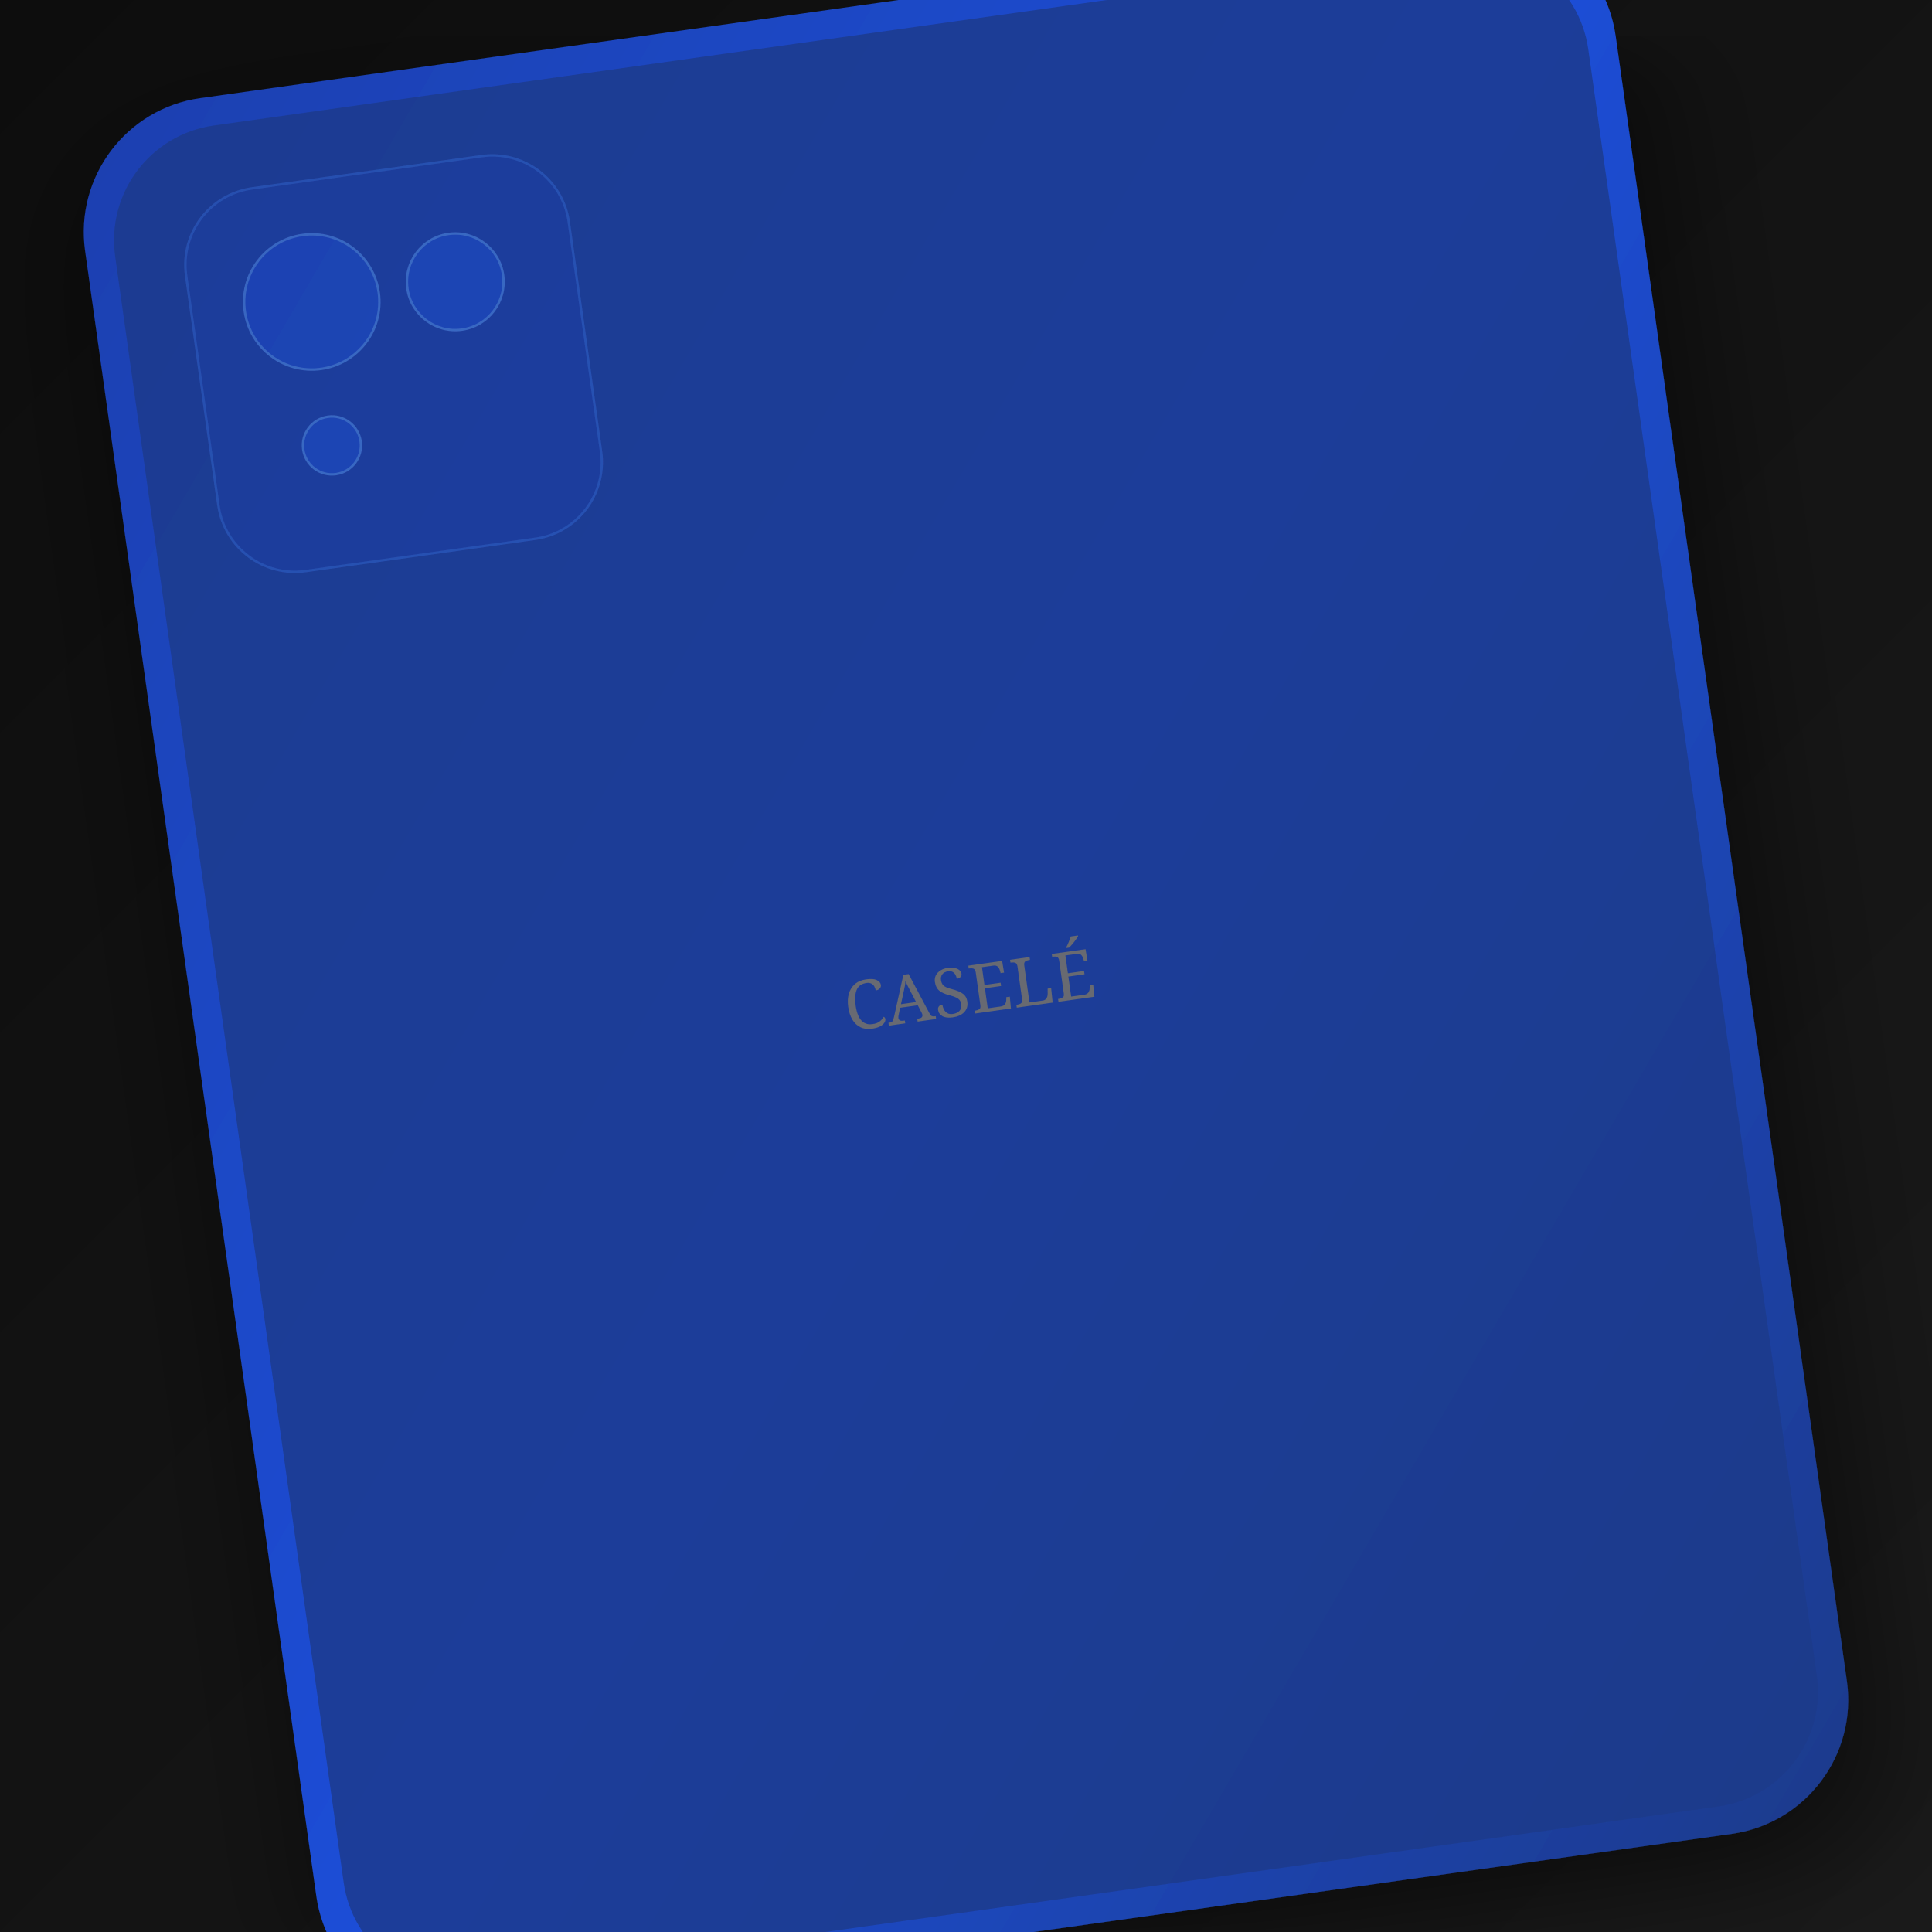
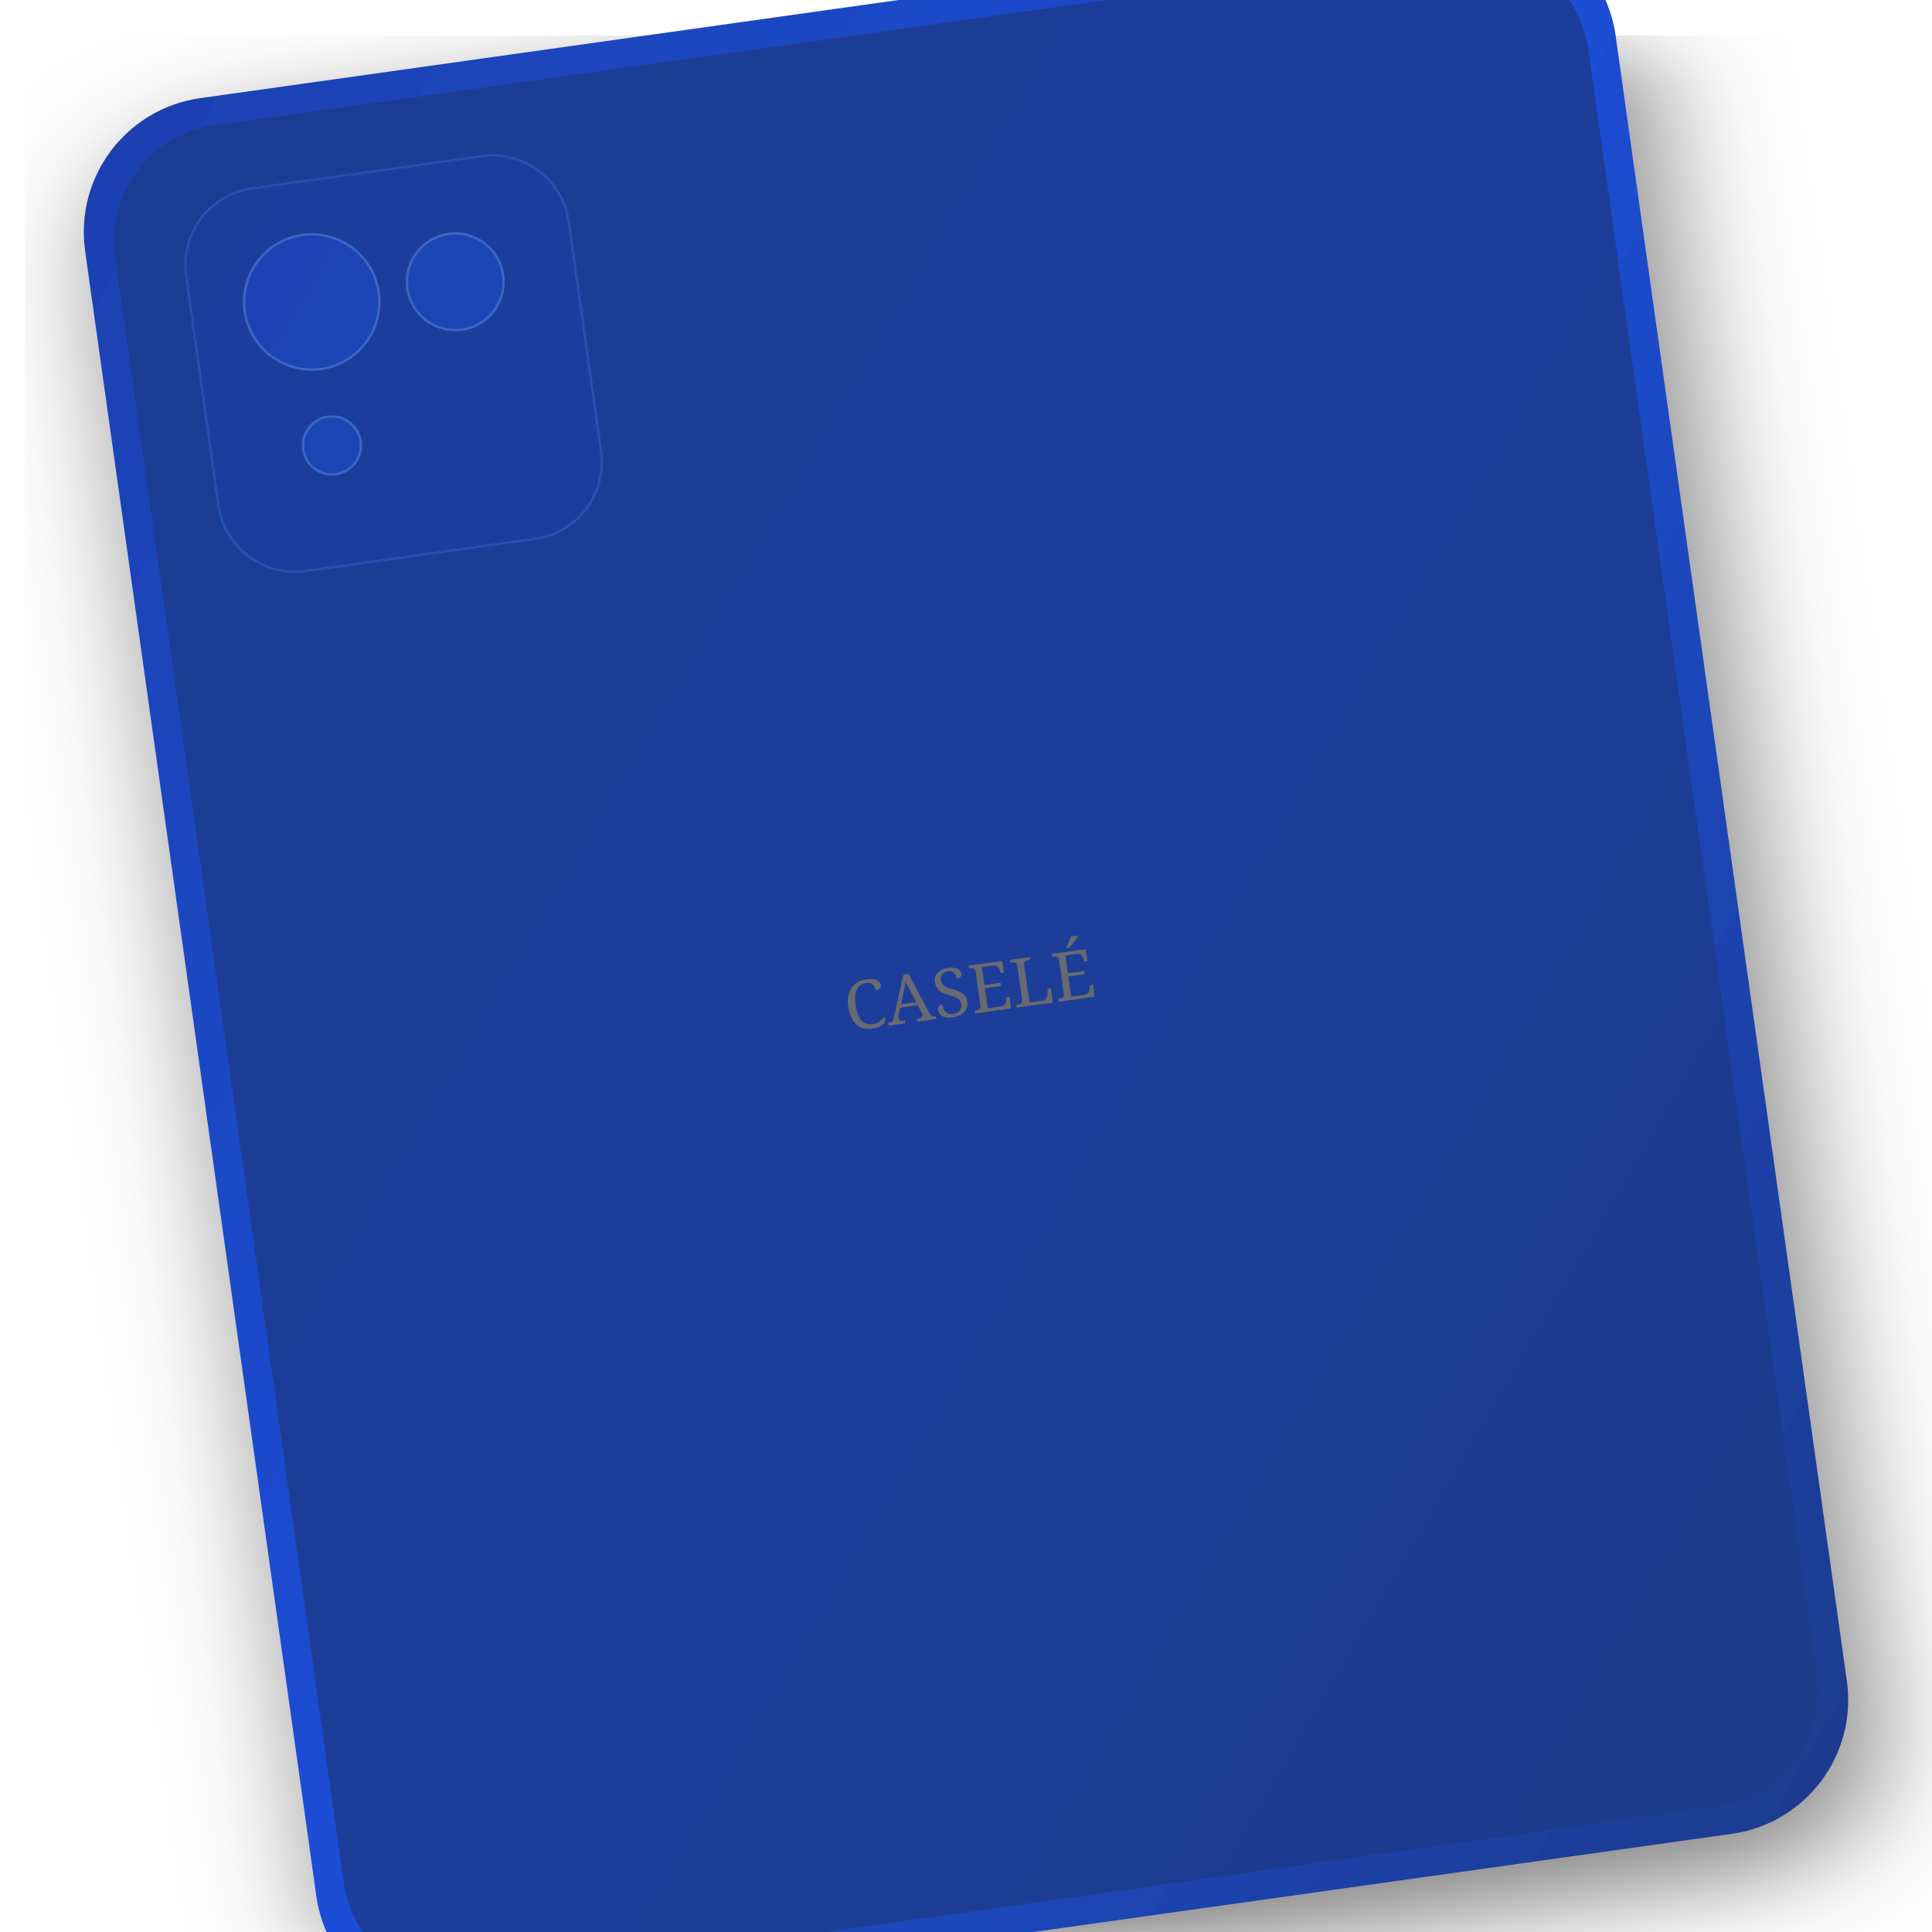
<svg xmlns="http://www.w3.org/2000/svg" viewBox="0 0 400 400">
  <defs>
    <linearGradient id="bg" x1="0%" y1="0%" x2="100%" y2="100%">
      <stop offset="0%" style="stop-color:#0D0D0D" />
      <stop offset="100%" style="stop-color:#1a1a1a" />
    </linearGradient>
    <linearGradient id="blue" x1="0%" y1="0%" x2="100%" y2="100%">
      <stop offset="0%" style="stop-color:#1e40af" />
      <stop offset="50%" style="stop-color:#1d4ed8" />
      <stop offset="100%" style="stop-color:#1e3a8a" />
    </linearGradient>
    <filter id="sh">
      <feDropShadow dx="4" dy="8" stdDeviation="12" flood-color="#000" flood-opacity="0.5" />
    </filter>
  </defs>
-   <rect width="400" height="400" fill="url(#bg)" />
  <g transform="translate(200,200) rotate(-8) translate(-160,-200)" filter="url(#sh)">
    <rect x="0" y="0" width="320" height="400" rx="28" fill="url(#blue)" />
    <rect x="6" y="6" width="308" height="388" rx="24" fill="#1e3a8a" opacity="0.8" />
    <rect x="20" y="20" width="80" height="80" rx="16" fill="#1e40af" stroke="#3b82f6" stroke-width="0.5" opacity="0.3" />
    <circle cx="45" cy="45" r="14" fill="#1d4ed8" stroke="#60a5fa" stroke-width="0.5" opacity="0.4" />
    <circle cx="75" cy="45" r="10" fill="#1d4ed8" stroke="#60a5fa" stroke-width="0.5" opacity="0.4" />
    <circle cx="45" cy="75" r="6" fill="#1d4ed8" stroke="#60a5fa" stroke-width="0.5" opacity="0.4" />
    <text x="160" y="210" text-anchor="middle" fill="#D4AF37" font-size="14" font-family="Georgia, serif" opacity="0.4">CASELÉ</text>
  </g>
</svg>
